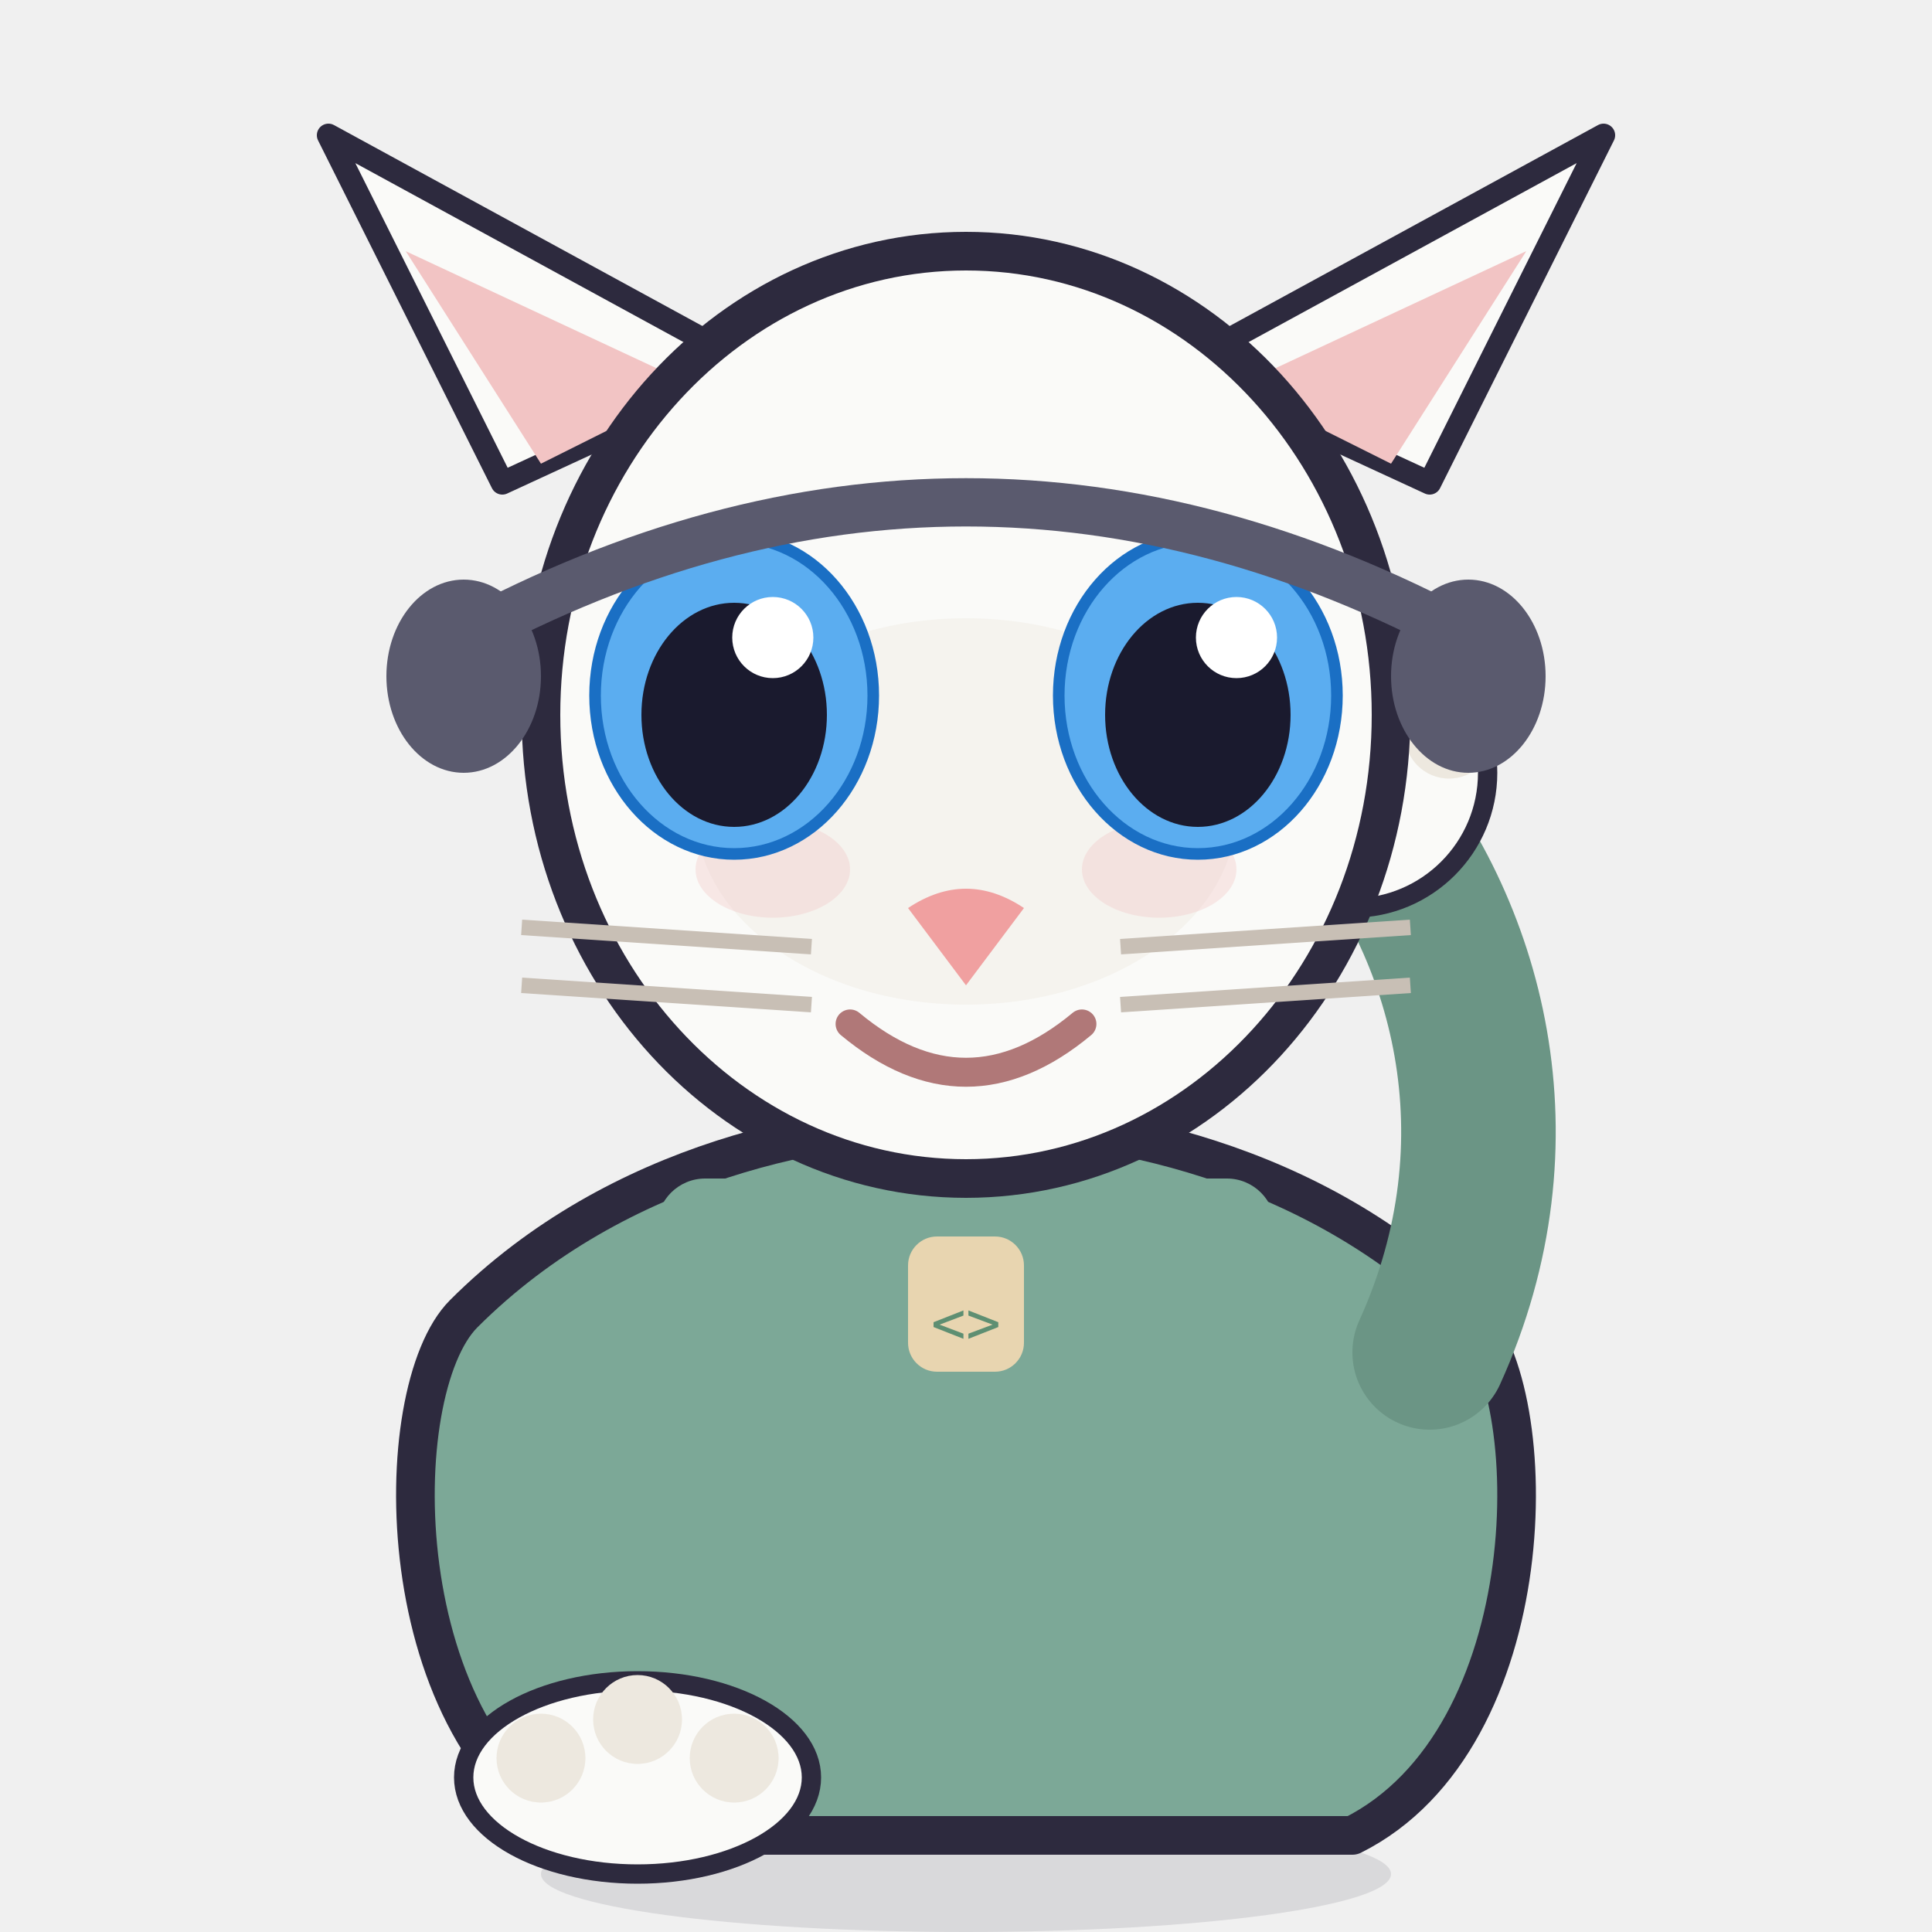
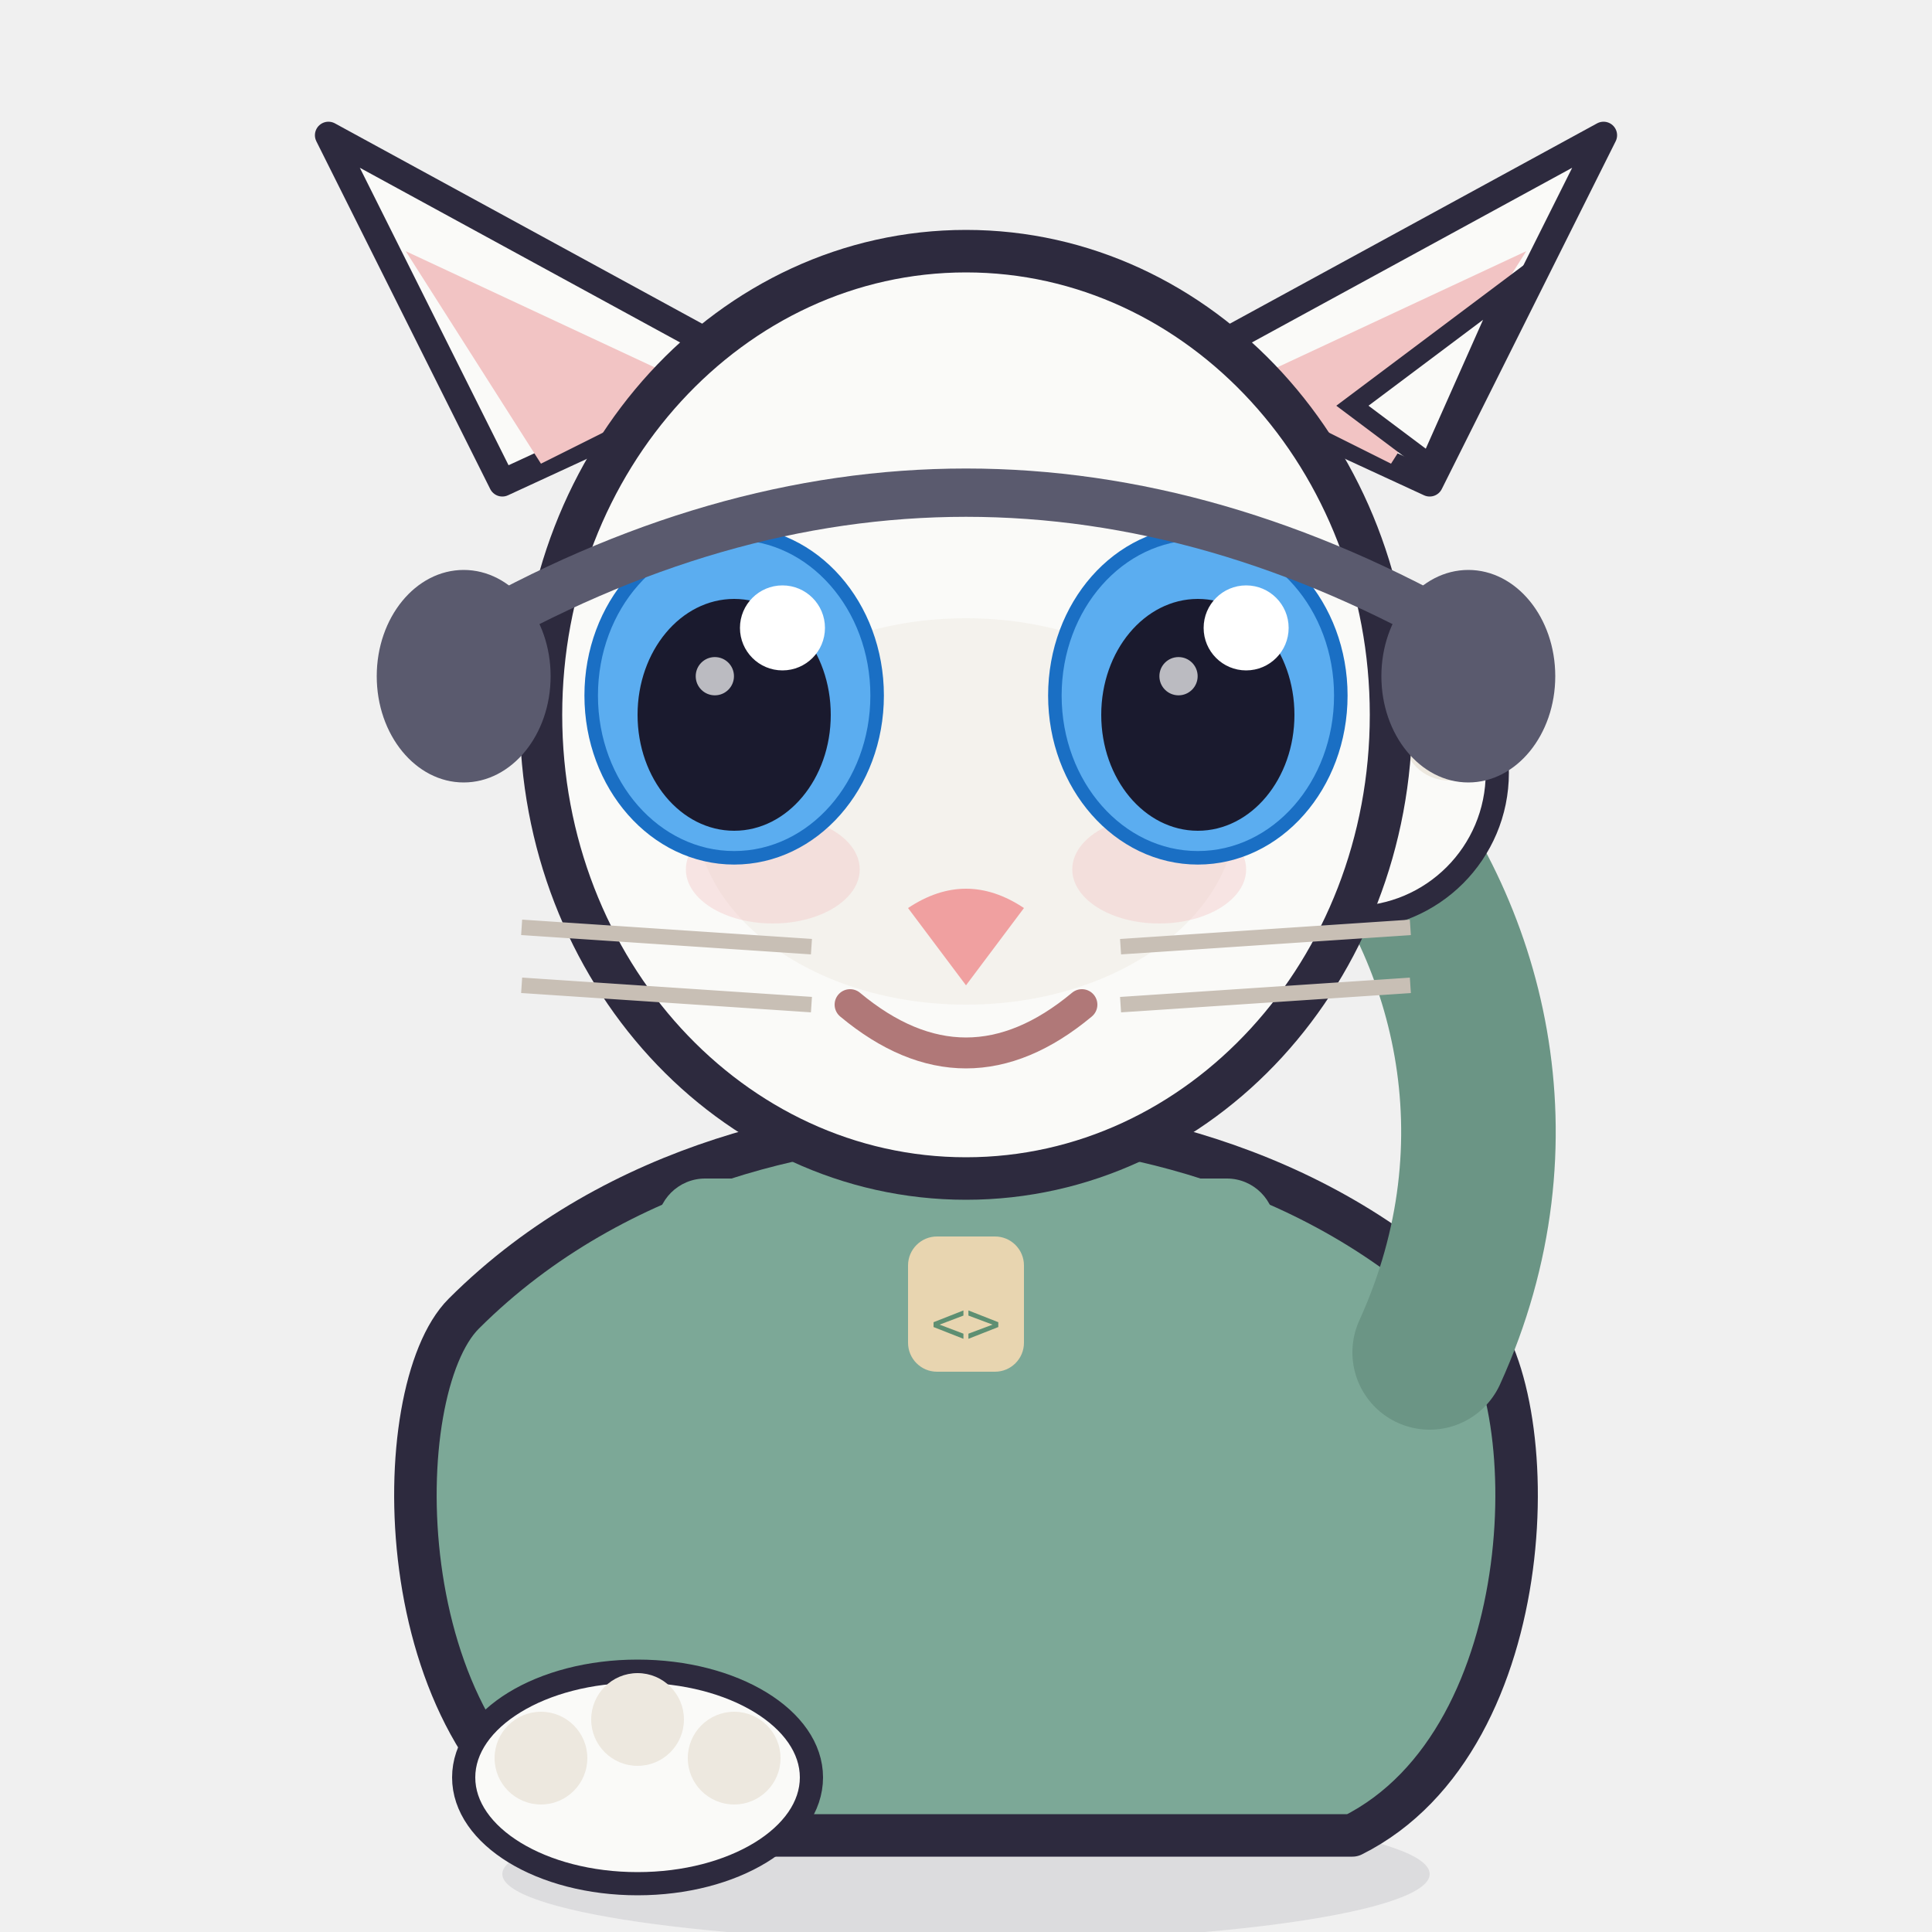
<svg xmlns="http://www.w3.org/2000/svg" viewBox="0 0 100 100" width="100" height="100" role="img" aria-label="Mid Casey, wave">
-   <ellipse cx="50" cy="97" rx="22" ry="3" fill="#2D2A3E" opacity="0.12" />
-   <path d="M24,68 C20,72 20,90 30,95 L70,95 C80,90 80,72 76,68 C68,60 57,58 50,58 C43,58 32,60 24,68 Z" fill="#7CA897" stroke="#2D2A3E" stroke-width="2" stroke-linejoin="round" />
-   <rect x="34" y="61" width="32" height="5" rx="2.5" fill="#7CA897" />
-   <rect x="47" y="64" width="6" height="7" rx="1.5" fill="#E8D5B0" />
-   <text x="50" y="69.5" text-anchor="middle" font-family="monospace" font-size="3" fill="#5E8F72">&lt;&gt;</text>
-   <ellipse cx="33" cy="92" rx="9" ry="5" fill="#FAFAF8" stroke="#2D2A3E" stroke-width="1" />
-   <circle cx="28" cy="91" r="2.3" fill="#EDE8DF" />
-   <circle cx="33" cy="89" r="2.3" fill="#EDE8DF" />
-   <circle cx="38" cy="91" r="2.3" fill="#EDE8DF" />
-   <path d="M74,70 C79,59 76,48 70,41" stroke="#6B9585" stroke-width="8" fill="none" stroke-linecap="round" />
-   <ellipse cx="70" cy="40" rx="7" ry="7" fill="#FAFAF8" stroke="#2D2A3E" stroke-width="1" />
-   <circle cx="65" cy="38" r="2.3" fill="#EDE8DF" />
-   <circle cx="70" cy="35" r="2.3" fill="#EDE8DF" />
-   <circle cx="75" cy="38" r="2.3" fill="#EDE8DF" />
+   <ellipse cx="50" cy="97" rx="24" ry="3.5" fill="#2D2A3E" opacity="0.1" />
  <g>
-     <path d="M26,25 L17,7 L39,19 Z" fill="#FAFAF8" stroke="#2D2A3E" stroke-width="1.2" stroke-linejoin="round" />
-     <path d="M28,24 L21,13 L36,20 Z" fill="#F2C4C4" />
-     <path d="M74,25 L83,7 L61,19 Z" fill="#FAFAF8" stroke="#2D2A3E" stroke-width="1.2" stroke-linejoin="round" />
-     <path d="M72,24 L79,13 L64,20 Z" fill="#F2C4C4" />
-     <ellipse cx="50" cy="37" rx="22" ry="24" fill="#FAFAF8" stroke="#2D2A3E" stroke-width="2" stroke-linejoin="round" />
-     <ellipse cx="50" cy="42" rx="14" ry="10" fill="#EDE8DF" opacity="0.4" />
-     <ellipse cx="40" cy="45" rx="4" ry="2.5" fill="#F2C4C4" opacity="0.35" />
-     <ellipse cx="60" cy="45" rx="4" ry="2.5" fill="#F2C4C4" opacity="0.35" />
-     <ellipse cx="38" cy="36" rx="7.2" ry="8.2" fill="#5BADF0" stroke="#1A6FC4" stroke-width="0.6" />
-     <ellipse cx="38" cy="37" rx="4.8" ry="5.8" fill="#1A1A2E" />
-     <circle cx="40" cy="33" r="2.1" fill="#FFFFFF" />
-     <ellipse cx="62" cy="36" rx="7.2" ry="8.2" fill="#5BADF0" stroke="#1A6FC4" stroke-width="0.6" />
-     <ellipse cx="62" cy="37" rx="4.8" ry="5.8" fill="#1A1A2E" />
-     <circle cx="64" cy="33" r="2.1" fill="#FFFFFF" />
-     <path d="M47,47 L50 51 L53,47 Q50,45 47,47 Z" fill="#F0A0A0" />
-     <path d="M44,53 Q50,58 56,53" stroke="#B07878" stroke-width="1.5" fill="none" stroke-linecap="round" />
-     <line x1="27" y1="48" x2="42" y2="49" stroke="#C8BFB5" stroke-width="0.8" />
-     <line x1="27" y1="51" x2="42" y2="52" stroke="#C8BFB5" stroke-width="0.8" />
-     <line x1="58" y1="49" x2="73" y2="48" stroke="#C8BFB5" stroke-width="0.8" />
-     <line x1="58" y1="52" x2="73" y2="51" stroke="#C8BFB5" stroke-width="0.8" />
-     <path d="M24,33 Q50,19 76,33" fill="none" stroke="#5A5A6E" stroke-width="2.5" stroke-linecap="round" />
-     <ellipse cx="24" cy="35" rx="4" ry="5" fill="#5A5A6E" />
-     <ellipse cx="76" cy="35" rx="4" ry="5" fill="#5A5A6E" />
+     <path d="M24,68 C20,72 20,90 30,95 L70,95 C80,90 80,72 76,68 C68,60 57,58 50,58 C43,58 32,60 24,68 Z" fill="#7CA897" stroke="#2D2A3E" stroke-width="2.2" stroke-linejoin="round" />
+     <rect x="34" y="61" width="32" height="5" rx="2.5" fill="#7CA897" />
+     <rect x="47" y="64" width="6" height="7" rx="1.5" fill="#E8D5B0" />
+     <text x="50" y="69.5" text-anchor="middle" font-family="monospace" font-size="3" fill="#5E8F72">&lt;&gt;</text>
+     <ellipse cx="33" cy="92" rx="9" ry="5.5" fill="#FAFAF8" stroke="#2D2A3E" stroke-width="1.2" />
+     <circle cx="28" cy="91" r="2.4" fill="#EDE8DF" />
+     <circle cx="33" cy="89" r="2.4" fill="#EDE8DF" />
+     <circle cx="38" cy="91" r="2.4" fill="#EDE8DF" />
+     <path d="M74,70 C79,59 76,48 70,41" stroke="#6B9585" stroke-width="8" fill="none" stroke-linecap="round" />
+     <ellipse cx="70" cy="40" rx="7.5" ry="7.5" fill="#FAFAF8" stroke="#2D2A3E" stroke-width="1.2" />
+     <circle cx="65" cy="38" r="2.4" fill="#EDE8DF" />
+     <circle cx="70" cy="35" r="2.4" fill="#EDE8DF" />
+     <circle cx="75" cy="38" r="2.4" fill="#EDE8DF" />
+     <g>
+       <path d="M26,25 L17,7 L39,19 Z" fill="#FAFAF8" stroke="#2D2A3E" stroke-width="1.4" stroke-linejoin="round" />
+       <path d="M28,24 L21,13 L36,20 Z" fill="#F2C4C4" />
+       <path d="M74,25 L83,7 L61,19 Z" fill="#FAFAF8" stroke="#2D2A3E" stroke-width="1.4" stroke-linejoin="round" />
+       <path d="M72,24 L79,13 L64,20 Z" fill="#F2C4C4" />
+       <path d="M74,24 L78,15 L70,21 Z" fill="#FAFAF8" stroke="#2D2A3E" stroke-width="1" />
+       <ellipse cx="50" cy="37" rx="22" ry="24" fill="#FAFAF8" stroke="#2D2A3E" stroke-width="2.2" stroke-linejoin="round" />
+       <ellipse cx="50" cy="42" rx="14" ry="10" fill="#EDE8DF" opacity="0.45" />
+       <ellipse cx="40" cy="45" rx="4.5" ry="2.8" fill="#F2C4C4" opacity="0.4" />
+       <ellipse cx="60" cy="45" rx="4.5" ry="2.8" fill="#F2C4C4" opacity="0.4" />
+       <ellipse cx="38" cy="36" rx="7.4" ry="8.4" fill="#5BADF0" stroke="#1A6FC4" stroke-width="0.7" />
+       <ellipse cx="38" cy="37" rx="5" ry="6" fill="#1A1A2E" />
+       <circle cx="40.5" cy="32.5" r="2.2" fill="#FFFFFF" />
+       <circle cx="37" cy="35" r="0.99" fill="#FFFFFF" opacity="0.7" />
+       <ellipse cx="62" cy="36" rx="7.4" ry="8.4" fill="#5BADF0" stroke="#1A6FC4" stroke-width="0.7" />
+       <ellipse cx="62" cy="37" rx="5" ry="6" fill="#1A1A2E" />
+       <circle cx="64.5" cy="32.5" r="2.2" fill="#FFFFFF" />
+       <circle cx="61" cy="35" r="0.99" fill="#FFFFFF" opacity="0.7" />
+       <path d="M47,47 L50 51 L53,47 Q50,45 47,47 Z" fill="#F0A0A0" />
+       <path d="M44,52 Q50,57 56,52" stroke="#B07878" stroke-width="1.6" fill="none" stroke-linecap="round" />
+       <line x1="27" y1="48" x2="42" y2="49" stroke="#C8BFB5" stroke-width="0.8" />
+       <line x1="27" y1="51" x2="42" y2="52" stroke="#C8BFB5" stroke-width="0.8" />
+       <line x1="58" y1="49" x2="73" y2="48" stroke="#C8BFB5" stroke-width="0.8" />
+       <line x1="58" y1="52" x2="73" y2="51" stroke="#C8BFB5" stroke-width="0.8" />
+       <path d="M24,33 Q50,18 76,33" fill="none" stroke="#5A5A6E" stroke-width="2.5" stroke-linecap="round" />
+       <ellipse cx="24" cy="35" rx="4.5" ry="5.5" fill="#5A5A6E" />
+       <ellipse cx="76" cy="35" rx="4.5" ry="5.5" fill="#5A5A6E" />
+     </g>
  </g>
</svg>
